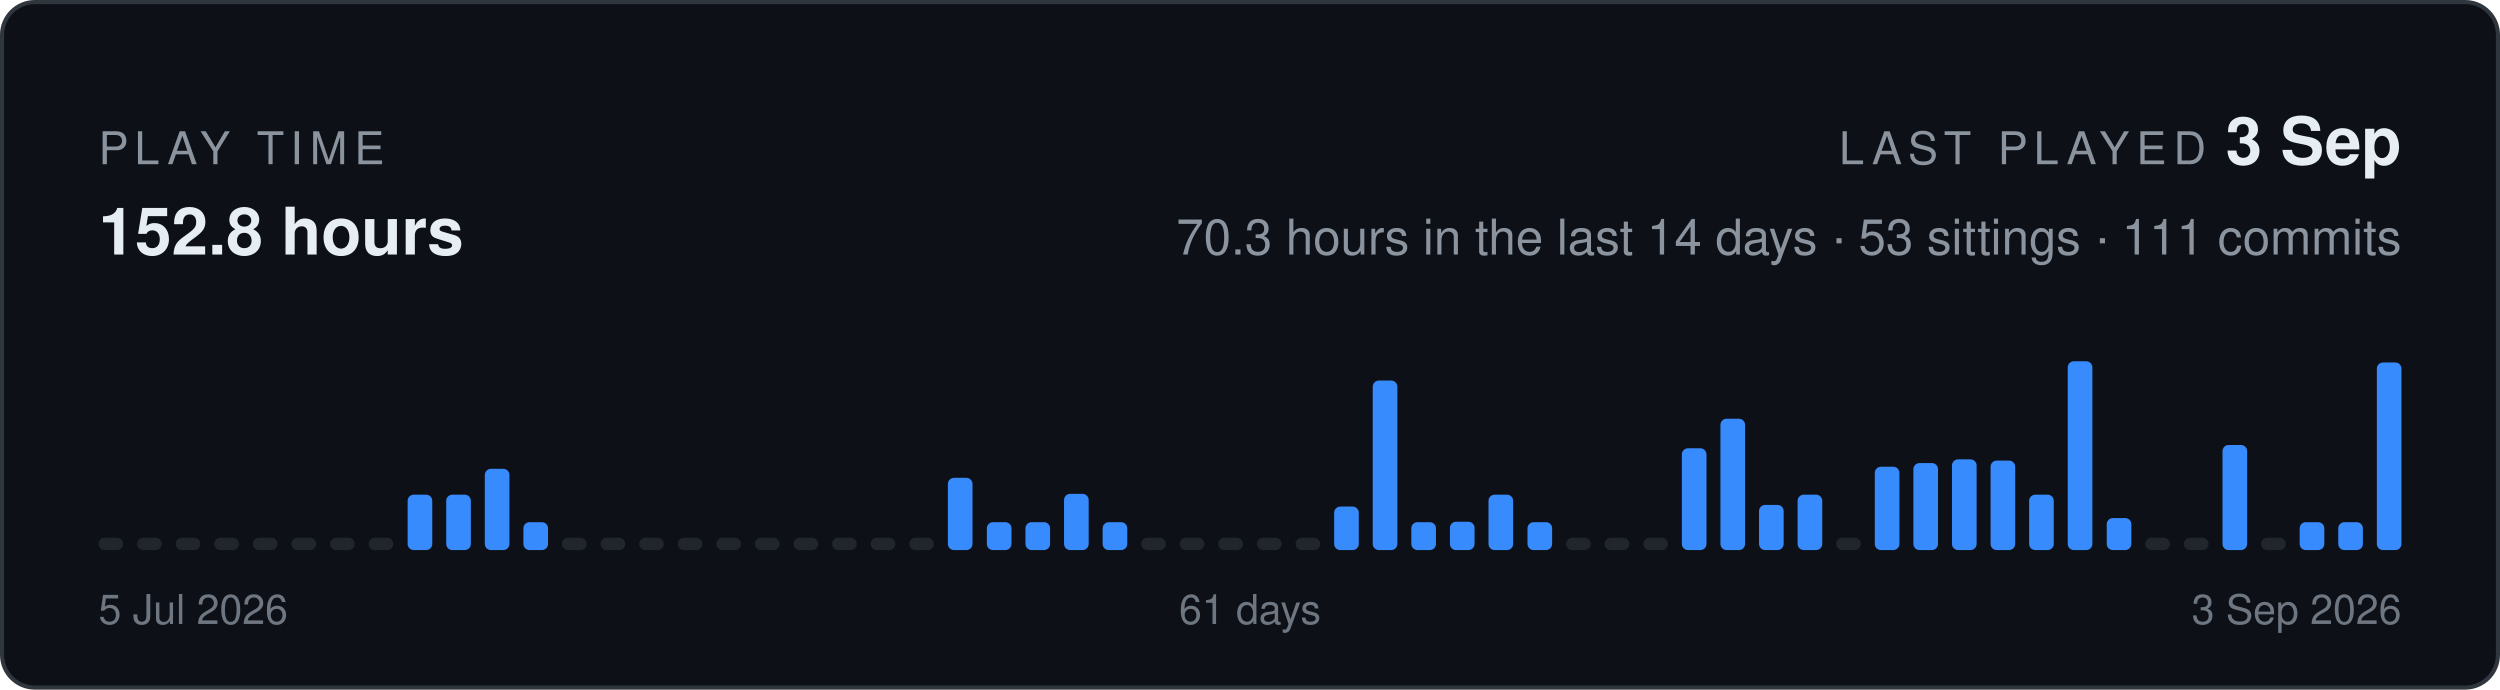
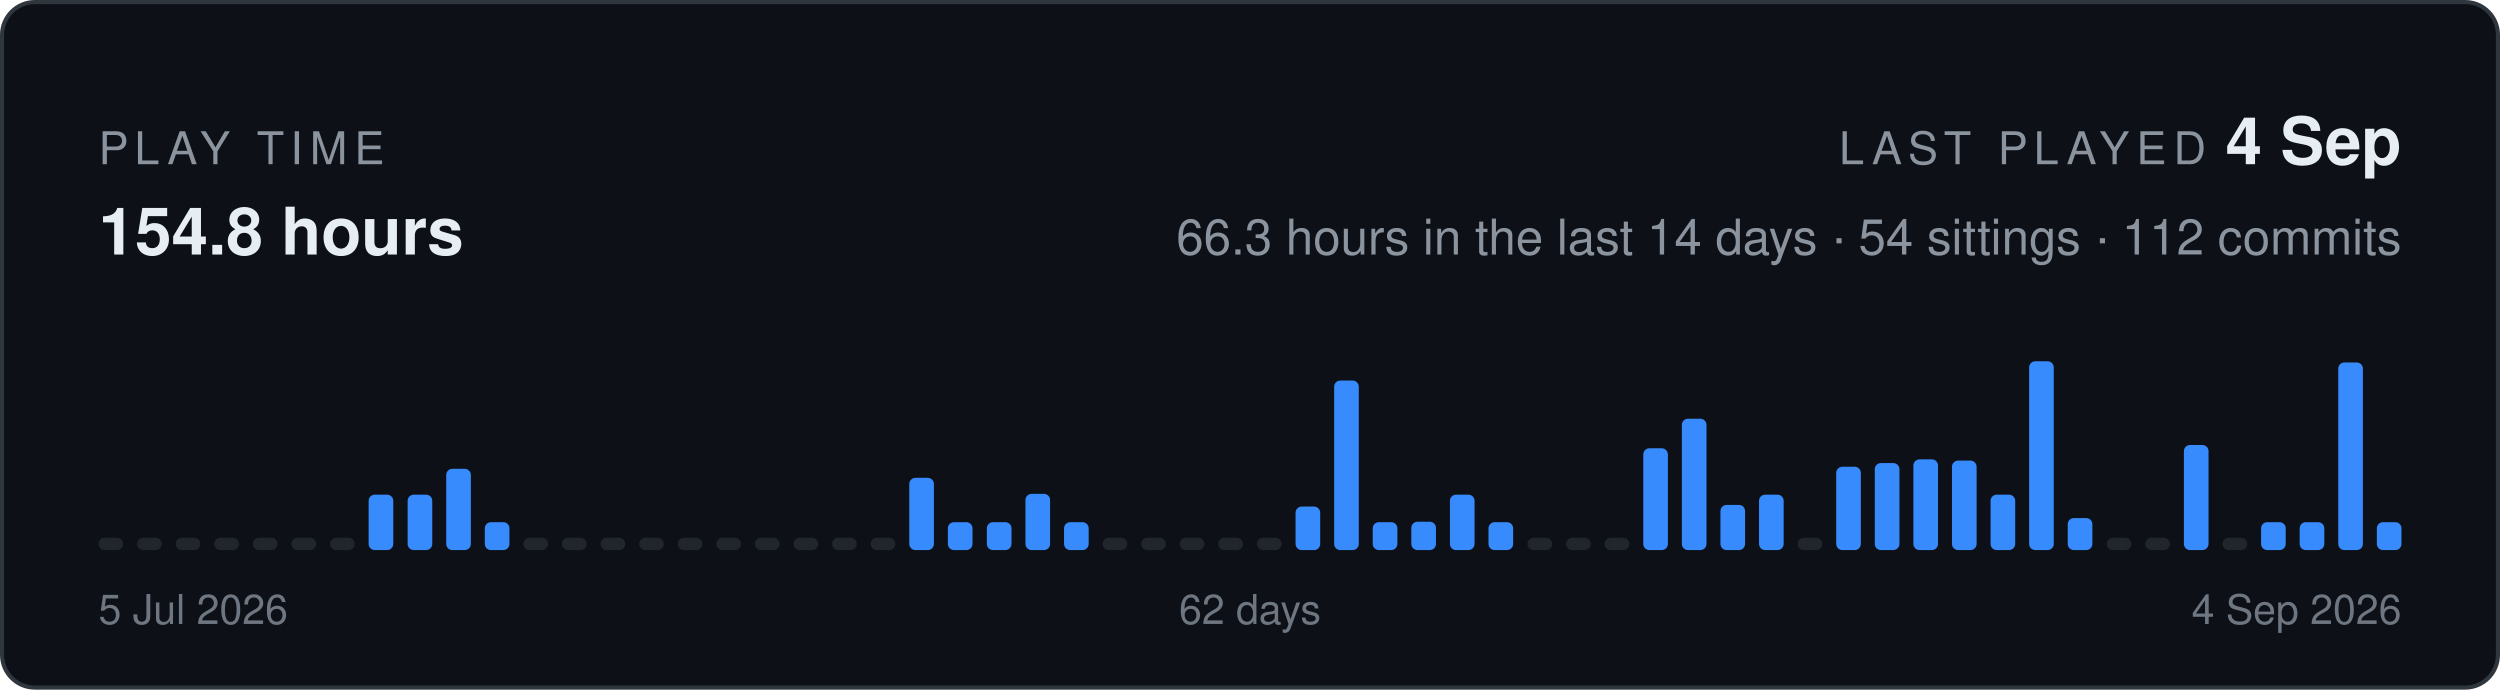
- <svg xmlns="http://www.w3.org/2000/svg" width="609" height="168" viewBox="0 0 609 168" role="img" aria-label="Play time: 152.8 hours over 111 commits, last played 3 Sep">
+ <svg xmlns="http://www.w3.org/2000/svg" width="609" height="168" viewBox="0 0 609 168" role="img" aria-label="Play time: 154.8 hours over 112 commits, last played 4 Sep">
  <style>
    .card { fill: #0d1117; stroke: #30363d }
    text { font-family: -apple-system, BlinkMacSystemFont, "Segoe UI", Helvetica, Arial, sans-serif }
    .label { font-size: 11px; letter-spacing: 1.7px; fill: #8b949e }
    .stat { font-size: 16px; font-weight: 600; letter-spacing: normal; fill: #e6edf3 }
    .note { font-size: 12px; fill: #8b949e }
    .axis { font-size: 10px; fill: #6e7681 }
    .bar { fill: #388bfd }
    .bar-quiet { fill: #21262d }
  </style>
  <rect class="card" x="0.5" y="0.5" width="608" height="167" rx="8" />
  <text class="label" x="24" y="40">PLAY TIME</text>
-   <text class="stat" x="24" y="62">152.8 hours</text>
-   <text class="label" x="585" y="40" text-anchor="end">LAST PLAYED <tspan class="stat">3 Sep</tspan>
+   <text class="stat" x="24" y="62">154.8 hours</text>
+   <text class="label" x="585" y="40" text-anchor="end">LAST PLAYED <tspan class="stat">4 Sep</tspan>
  </text>
-   <text class="note" x="585" y="62" text-anchor="end">70.3 hours in the last 14 days   ·   53 sittings   ·   111 commits</text>
+   <text class="note" x="585" y="62" text-anchor="end">66.3 hours in the last 14 days   ·   54 sittings   ·   112 commits</text>
  <rect class="bar-quiet" x="24.0" y="131.0" width="6" height="3.0" rx="1.5" />
  <rect class="bar-quiet" x="33.4" y="131.0" width="6" height="3.0" rx="1.5" />
  <rect class="bar-quiet" x="42.8" y="131.0" width="6" height="3.0" rx="1.5" />
  <rect class="bar-quiet" x="52.2" y="131.0" width="6" height="3.0" rx="1.5" />
  <rect class="bar-quiet" x="61.6" y="131.0" width="6" height="3.0" rx="1.5" />
  <rect class="bar-quiet" x="71.0" y="131.0" width="6" height="3.0" rx="1.5" />
  <rect class="bar-quiet" x="80.4" y="131.0" width="6" height="3.0" rx="1.5" />
-   <rect class="bar-quiet" x="89.8" y="131.0" width="6" height="3.0" rx="1.5" />
+   <rect class="bar" x="89.8" y="120.5" width="6" height="13.5" rx="1.5" />
  <rect class="bar" x="99.3" y="120.5" width="6" height="13.5" rx="1.5" />
-   <rect class="bar" x="108.7" y="120.5" width="6" height="13.5" rx="1.5" />
-   <rect class="bar" x="118.1" y="114.2" width="6" height="19.8" rx="1.5" />
-   <rect class="bar" x="127.5" y="127.2" width="6" height="6.8" rx="1.5" />
+   <rect class="bar" x="108.7" y="114.2" width="6" height="19.8" rx="1.5" />
+   <rect class="bar" x="118.1" y="127.2" width="6" height="6.8" rx="1.5" />
+   <rect class="bar-quiet" x="127.5" y="131.0" width="6" height="3.0" rx="1.5" />
  <rect class="bar-quiet" x="136.9" y="131.0" width="6" height="3.0" rx="1.5" />
  <rect class="bar-quiet" x="146.3" y="131.0" width="6" height="3.0" rx="1.5" />
  <rect class="bar-quiet" x="155.7" y="131.0" width="6" height="3.0" rx="1.5" />
  <rect class="bar-quiet" x="165.1" y="131.0" width="6" height="3.0" rx="1.5" />
  <rect class="bar-quiet" x="174.5" y="131.0" width="6" height="3.0" rx="1.5" />
  <rect class="bar-quiet" x="183.9" y="131.0" width="6" height="3.0" rx="1.5" />
  <rect class="bar-quiet" x="193.3" y="131.0" width="6" height="3.0" rx="1.5" />
  <rect class="bar-quiet" x="202.7" y="131.0" width="6" height="3.0" rx="1.5" />
  <rect class="bar-quiet" x="212.1" y="131.0" width="6" height="3.0" rx="1.5" />
-   <rect class="bar-quiet" x="221.5" y="131.0" width="6" height="3.0" rx="1.5" />
-   <rect class="bar" x="230.9" y="116.4" width="6" height="17.6" rx="1.5" />
+   <rect class="bar" x="221.5" y="116.4" width="6" height="17.6" rx="1.5" />
+   <rect class="bar" x="230.9" y="127.2" width="6" height="6.8" rx="1.5" />
  <rect class="bar" x="240.4" y="127.2" width="6" height="6.8" rx="1.5" />
-   <rect class="bar" x="249.8" y="127.2" width="6" height="6.8" rx="1.5" />
-   <rect class="bar" x="259.2" y="120.3" width="6" height="13.7" rx="1.5" />
-   <rect class="bar" x="268.6" y="127.2" width="6" height="6.8" rx="1.5" />
+   <rect class="bar" x="249.8" y="120.3" width="6" height="13.7" rx="1.5" />
+   <rect class="bar" x="259.2" y="127.2" width="6" height="6.8" rx="1.5" />
+   <rect class="bar-quiet" x="268.6" y="131.0" width="6" height="3.0" rx="1.5" />
  <rect class="bar-quiet" x="278.0" y="131.0" width="6" height="3.0" rx="1.5" />
  <rect class="bar-quiet" x="287.4" y="131.0" width="6" height="3.0" rx="1.5" />
  <rect class="bar-quiet" x="296.8" y="131.0" width="6" height="3.0" rx="1.5" />
  <rect class="bar-quiet" x="306.2" y="131.0" width="6" height="3.0" rx="1.5" />
-   <rect class="bar-quiet" x="315.6" y="131.0" width="6" height="3.0" rx="1.5" />
-   <rect class="bar" x="325.0" y="123.4" width="6" height="10.6" rx="1.5" />
-   <rect class="bar" x="334.4" y="92.7" width="6" height="41.3" rx="1.5" />
-   <rect class="bar" x="343.8" y="127.2" width="6" height="6.8" rx="1.5" />
-   <rect class="bar" x="353.2" y="127.1" width="6" height="6.9" rx="1.5" />
-   <rect class="bar" x="362.6" y="120.5" width="6" height="13.5" rx="1.5" />
-   <rect class="bar" x="372.1" y="127.2" width="6" height="6.8" rx="1.5" />
+   <rect class="bar" x="315.6" y="123.4" width="6" height="10.6" rx="1.5" />
+   <rect class="bar" x="325.0" y="92.7" width="6" height="41.3" rx="1.5" />
+   <rect class="bar" x="334.4" y="127.2" width="6" height="6.8" rx="1.5" />
+   <rect class="bar" x="343.8" y="127.1" width="6" height="6.9" rx="1.5" />
+   <rect class="bar" x="353.2" y="120.5" width="6" height="13.5" rx="1.5" />
+   <rect class="bar" x="362.6" y="127.2" width="6" height="6.8" rx="1.5" />
+   <rect class="bar-quiet" x="372.1" y="131.0" width="6" height="3.0" rx="1.5" />
  <rect class="bar-quiet" x="381.5" y="131.0" width="6" height="3.0" rx="1.5" />
  <rect class="bar-quiet" x="390.9" y="131.0" width="6" height="3.0" rx="1.5" />
-   <rect class="bar-quiet" x="400.3" y="131.0" width="6" height="3.0" rx="1.5" />
-   <rect class="bar" x="409.7" y="109.2" width="6" height="24.8" rx="1.5" />
-   <rect class="bar" x="419.1" y="102.0" width="6" height="32.0" rx="1.5" />
-   <rect class="bar" x="428.5" y="123.0" width="6" height="11.0" rx="1.5" />
-   <rect class="bar" x="437.9" y="120.5" width="6" height="13.5" rx="1.5" />
-   <rect class="bar-quiet" x="447.3" y="131.0" width="6" height="3.0" rx="1.5" />
-   <rect class="bar" x="456.7" y="113.7" width="6" height="20.3" rx="1.5" />
-   <rect class="bar" x="466.1" y="112.8" width="6" height="21.2" rx="1.5" />
-   <rect class="bar" x="475.5" y="111.9" width="6" height="22.1" rx="1.5" />
-   <rect class="bar" x="484.9" y="112.2" width="6" height="21.8" rx="1.5" />
-   <rect class="bar" x="494.3" y="120.5" width="6" height="13.5" rx="1.5" />
-   <rect class="bar" x="503.7" y="88.0" width="6" height="46.0" rx="1.5" />
-   <rect class="bar" x="513.2" y="126.2" width="6" height="7.8" rx="1.5" />
+   <rect class="bar" x="400.3" y="109.2" width="6" height="24.8" rx="1.5" />
+   <rect class="bar" x="409.7" y="102.0" width="6" height="32.0" rx="1.5" />
+   <rect class="bar" x="419.1" y="123.0" width="6" height="11.0" rx="1.5" />
+   <rect class="bar" x="428.5" y="120.5" width="6" height="13.5" rx="1.5" />
+   <rect class="bar-quiet" x="437.9" y="131.0" width="6" height="3.0" rx="1.5" />
+   <rect class="bar" x="447.3" y="113.7" width="6" height="20.3" rx="1.5" />
+   <rect class="bar" x="456.7" y="112.8" width="6" height="21.2" rx="1.5" />
+   <rect class="bar" x="466.1" y="111.9" width="6" height="22.1" rx="1.5" />
+   <rect class="bar" x="475.5" y="112.2" width="6" height="21.8" rx="1.5" />
+   <rect class="bar" x="484.9" y="120.5" width="6" height="13.5" rx="1.5" />
+   <rect class="bar" x="494.3" y="88.0" width="6" height="46.0" rx="1.5" />
+   <rect class="bar" x="503.7" y="126.2" width="6" height="7.8" rx="1.5" />
+   <rect class="bar-quiet" x="513.2" y="131.0" width="6" height="3.0" rx="1.5" />
  <rect class="bar-quiet" x="522.6" y="131.0" width="6" height="3.0" rx="1.5" />
-   <rect class="bar-quiet" x="532.0" y="131.0" width="6" height="3.0" rx="1.5" />
-   <rect class="bar" x="541.4" y="108.4" width="6" height="25.6" rx="1.5" />
-   <rect class="bar-quiet" x="550.8" y="131.0" width="6" height="3.0" rx="1.5" />
+   <rect class="bar" x="532.0" y="108.4" width="6" height="25.6" rx="1.5" />
+   <rect class="bar-quiet" x="541.4" y="131.0" width="6" height="3.0" rx="1.5" />
+   <rect class="bar" x="550.8" y="127.2" width="6" height="6.8" rx="1.5" />
  <rect class="bar" x="560.2" y="127.2" width="6" height="6.8" rx="1.5" />
-   <rect class="bar" x="569.6" y="127.2" width="6" height="6.8" rx="1.5" />
-   <rect class="bar" x="579.0" y="88.3" width="6" height="45.7" rx="1.5" />
+   <rect class="bar" x="569.6" y="88.3" width="6" height="45.7" rx="1.5" />
+   <rect class="bar" x="579.0" y="127.2" width="6" height="6.8" rx="1.5" />
  <text class="axis" x="24" y="152">5 Jul 2026</text>
-   <text class="axis" x="304.5" y="152" text-anchor="middle">61 days</text>
-   <text class="axis" x="585" y="152" text-anchor="end">3 Sep 2026</text>
+   <text class="axis" x="304.5" y="152" text-anchor="middle">62 days</text>
+   <text class="axis" x="585" y="152" text-anchor="end">4 Sep 2026</text>
</svg>
